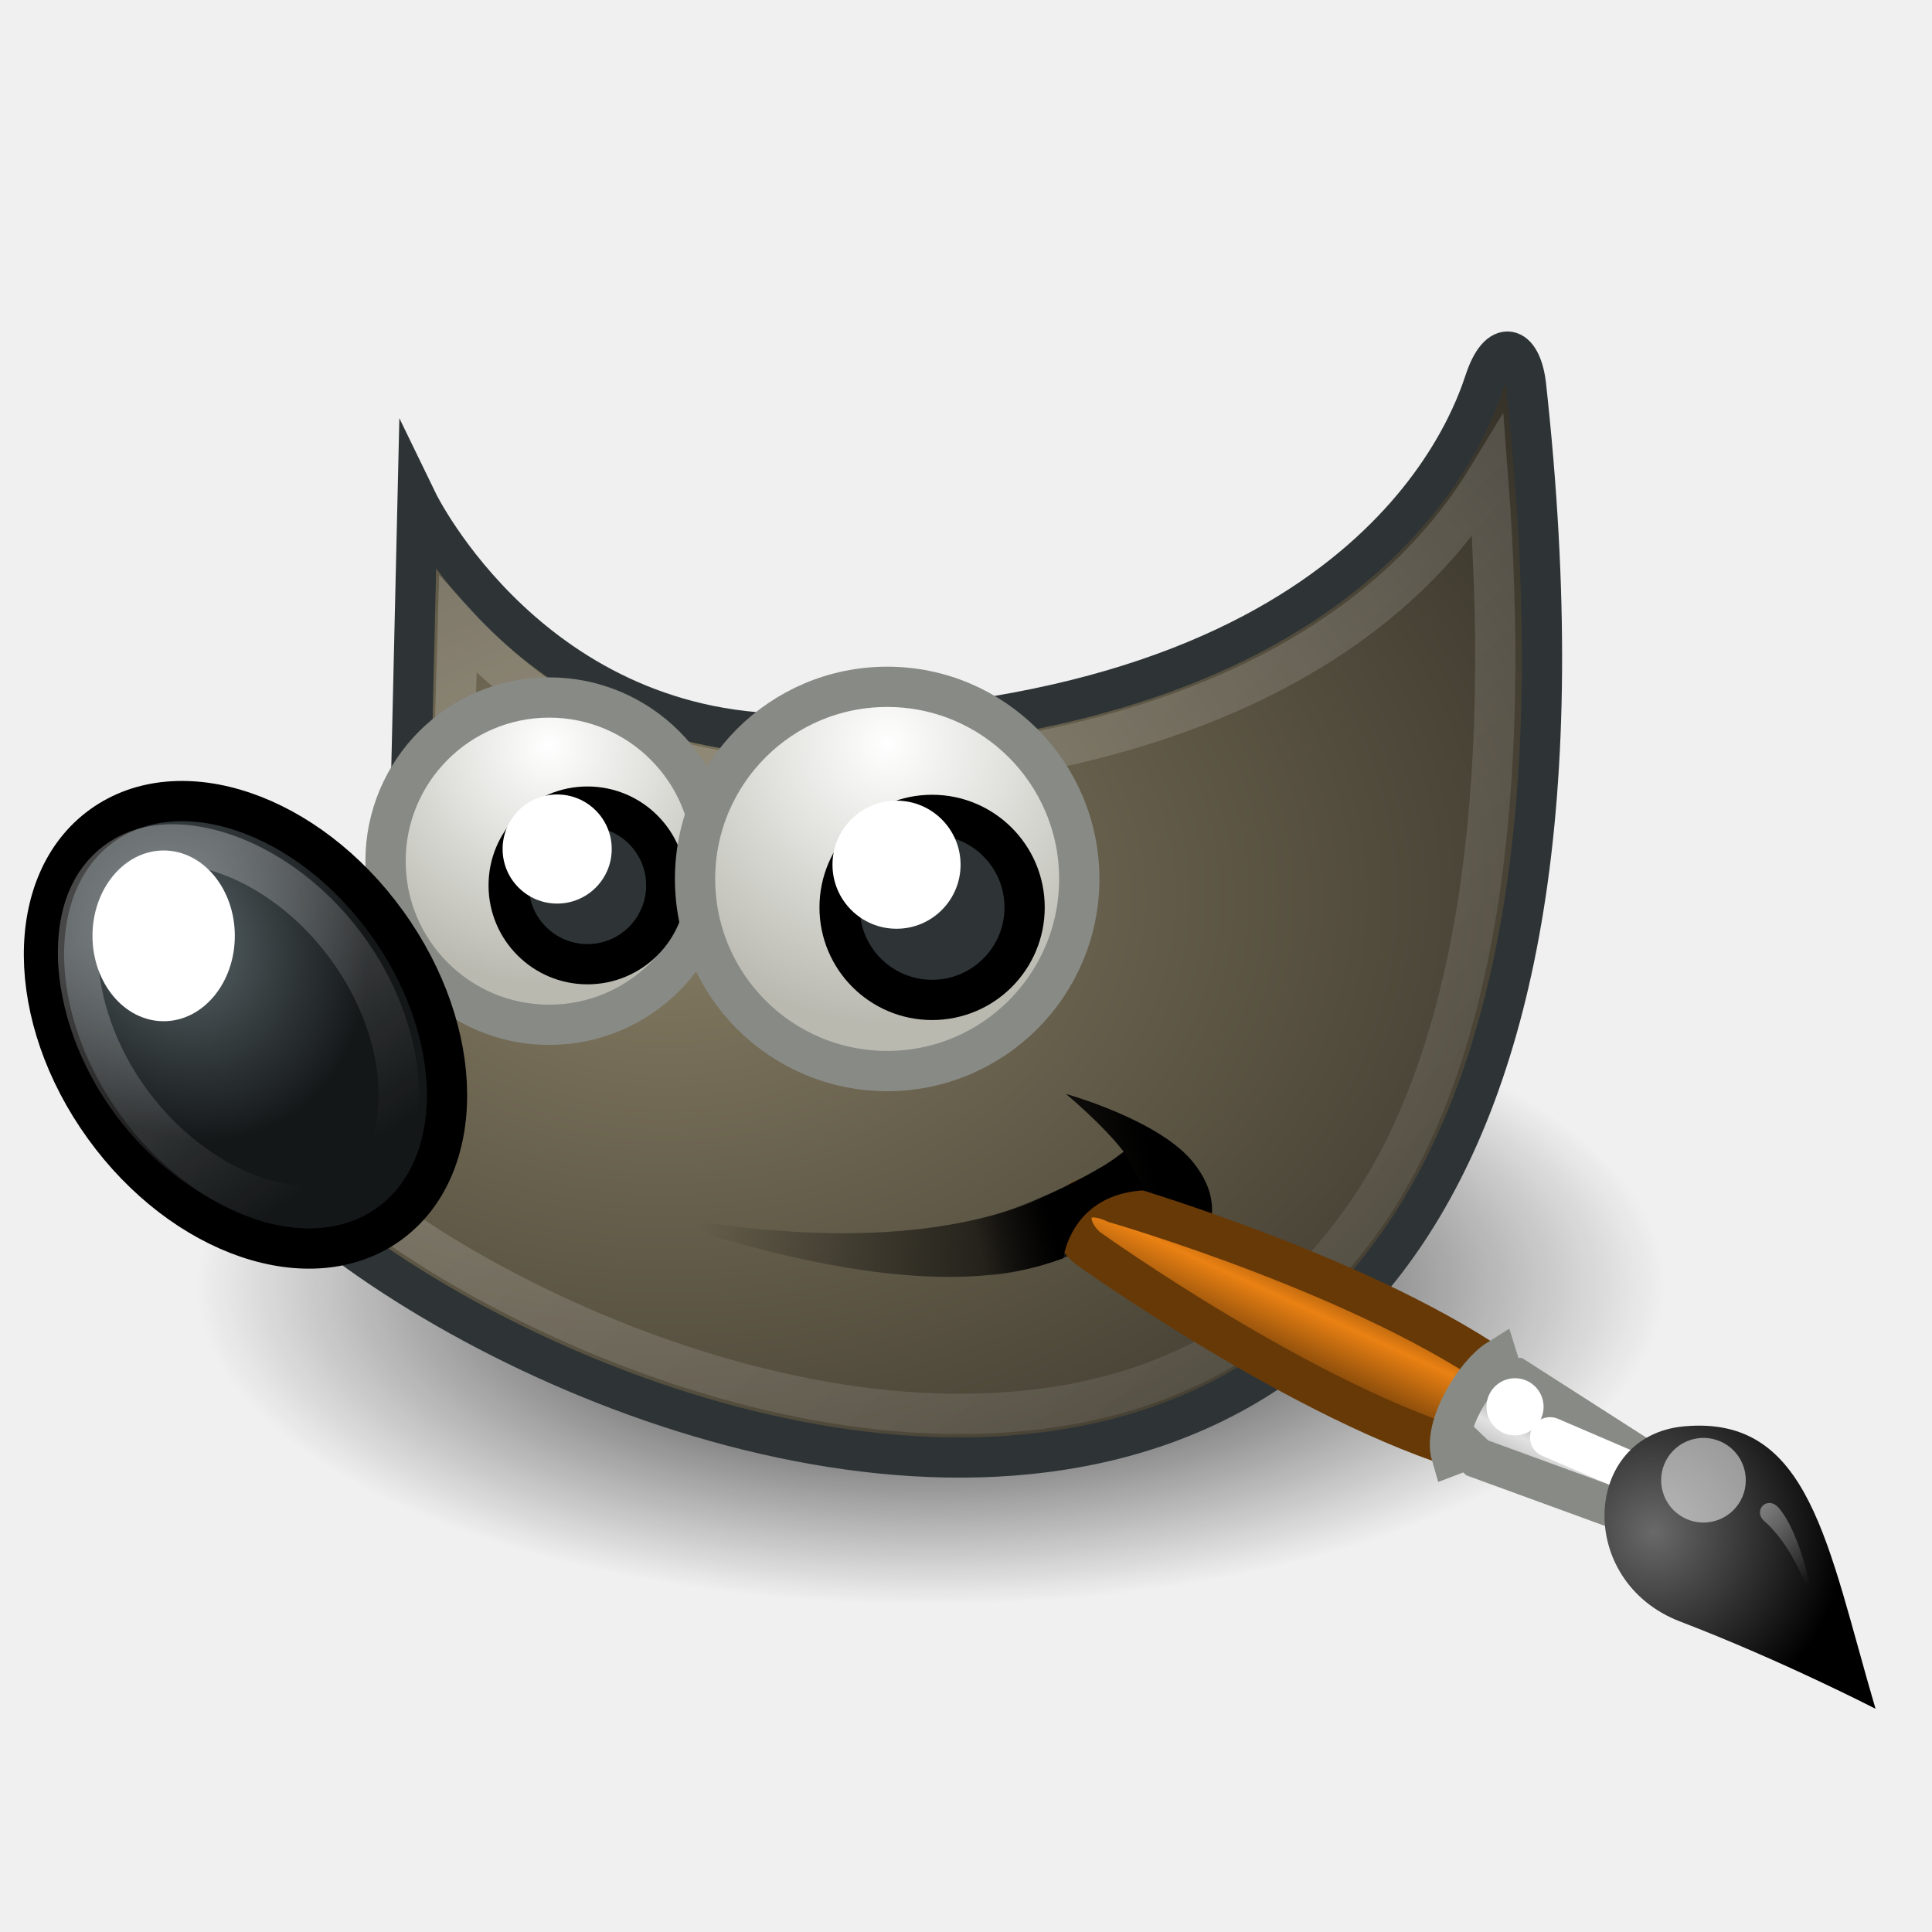
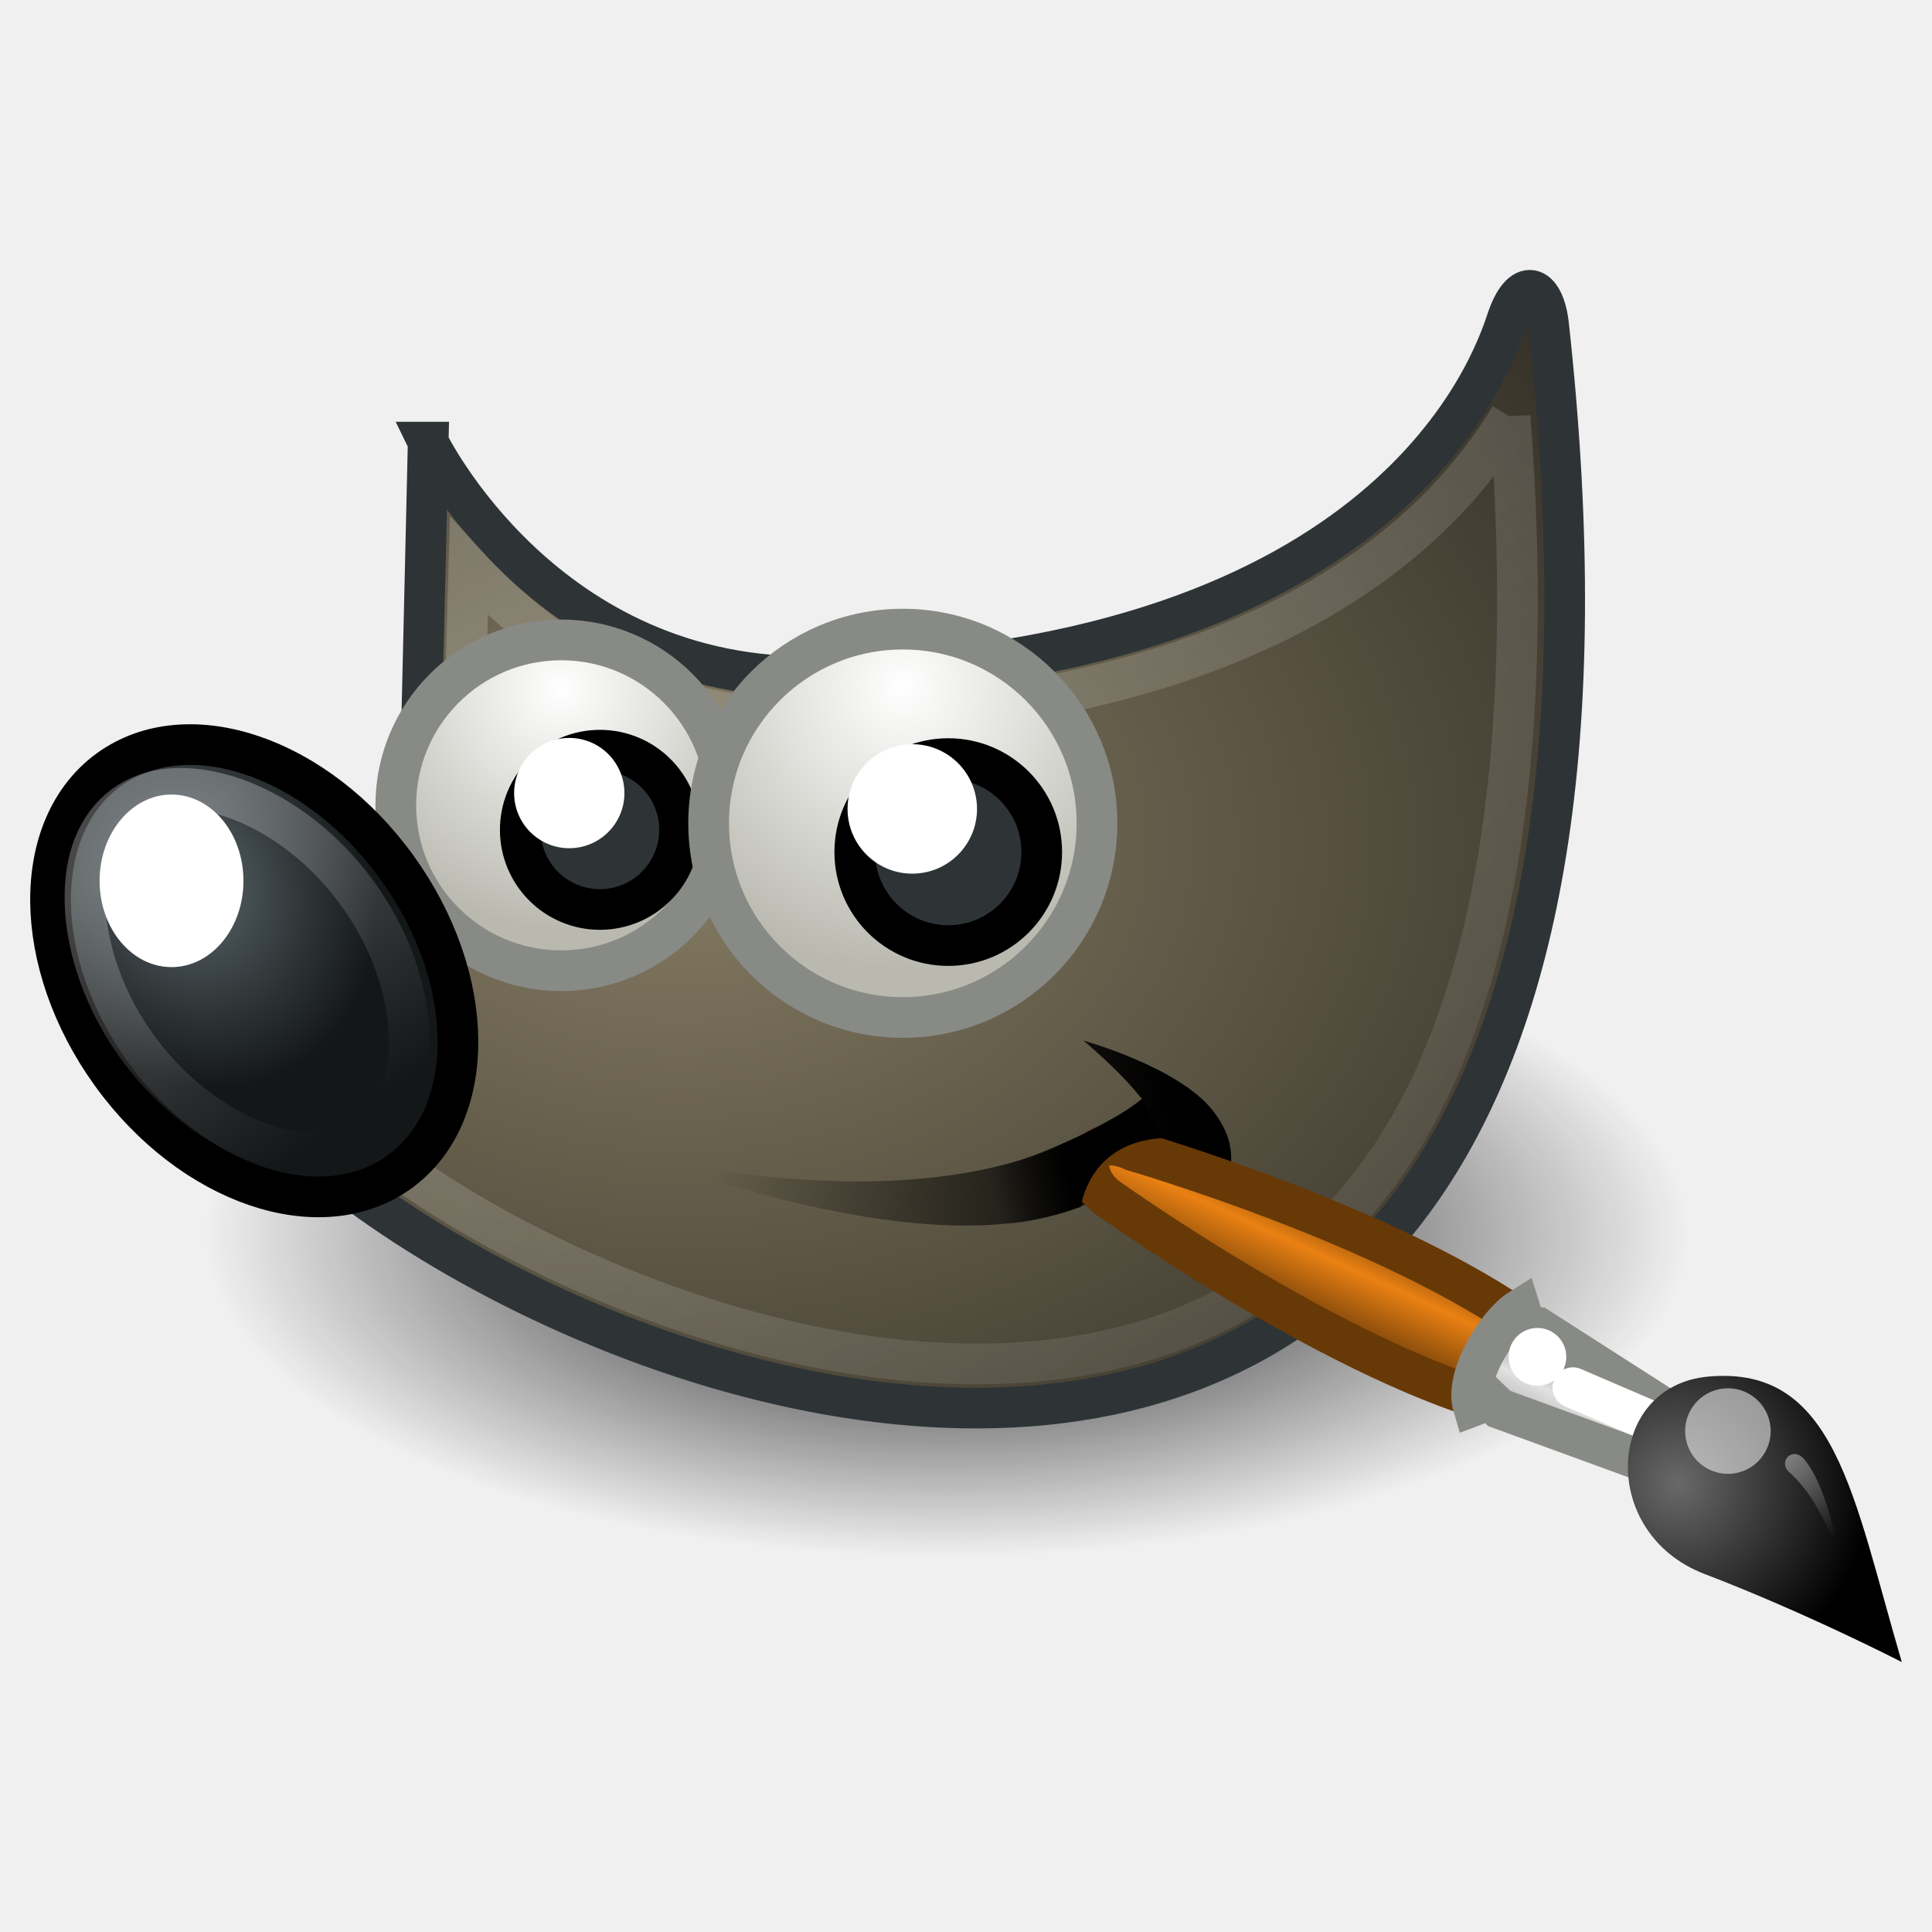
- <svg xmlns="http://www.w3.org/2000/svg" xmlns:xlink="http://www.w3.org/1999/xlink" version="1.0" width="48" height="48" id="svg11300">
+ <svg xmlns="http://www.w3.org/2000/svg" xmlns:xlink="http://www.w3.org/1999/xlink" version="1.0" width="128" height="128" id="svg11300">
  <defs id="defs3">
    <linearGradient id="linearGradient8542">
      <stop style="stop-color:#5b676b;stop-opacity:1" offset="0" id="stop8544" />
      <stop style="stop-color:#141718;stop-opacity:1" offset="1" id="stop8546" />
    </linearGradient>
    <linearGradient id="linearGradient8534">
      <stop style="stop-color:black;stop-opacity:1" offset="0" id="stop8536" />
      <stop style="stop-color:black;stop-opacity:0" offset="1" id="stop8538" />
    </linearGradient>
    <linearGradient id="linearGradient8524">
      <stop style="stop-color:white;stop-opacity:1" offset="0" id="stop8526" />
      <stop style="stop-color:white;stop-opacity:0" offset="1" id="stop8528" />
    </linearGradient>
    <linearGradient id="linearGradient2446">
      <stop style="stop-color:white;stop-opacity:1" offset="0" id="stop2448" />
      <stop style="stop-color:white;stop-opacity:0" offset="1" id="stop2450" />
    </linearGradient>
    <linearGradient x1="13.236" y1="37.752" x2="7.752" y2="42.282" id="linearGradient2452" xlink:href="#linearGradient2446" gradientUnits="userSpaceOnUse" gradientTransform="matrix(0.755165,0.395143,-0.395143,0.755165,-25.91245,6.532586)" />
    <linearGradient id="linearGradient6963">
      <stop style="stop-color:#696969;stop-opacity:1" offset="0" id="stop6965" />
      <stop style="stop-color:black;stop-opacity:1" offset="1" id="stop6967" />
    </linearGradient>
-     <radialGradient cx="15.415" cy="35.357" r="7.579" fx="15.415" fy="35.357" id="radialGradient6969" xlink:href="#linearGradient6963" gradientUnits="userSpaceOnUse" gradientTransform="matrix(1.572694,5.424952e-17,1.037922e-12,1.532639,-55.36682,-21.35823)" />
+     <radialGradient cx="15.415" cy="35.357" r="7.579" fx="15.415" fy="35.357" id="radialGradient6969" xlink:href="#linearGradient6963" gradientUnits="userSpaceOnUse" gradientTransform="matrix(1.572694,0,0,1.532639,-55.36682,-21.35823)" />
    <linearGradient id="linearGradient6939">
      <stop style="stop-color:#bdbdbd;stop-opacity:1" offset="0" id="stop6941" />
      <stop style="stop-color:#e2e2e2;stop-opacity:1" offset="0.333" id="stop6947" />
      <stop style="stop-color:#a3a3a3;stop-opacity:1" offset="0.667" id="stop6949" />
      <stop style="stop-color:#ddd;stop-opacity:1" offset="1" id="stop6943" />
    </linearGradient>
    <linearGradient x1="19.395" y1="30.001" x2="23.109" y2="33.439" id="linearGradient6945" xlink:href="#linearGradient6939" gradientUnits="userSpaceOnUse" gradientTransform="translate(-46.40695,-1.802856)" />
    <linearGradient id="linearGradient6951">
      <stop style="stop-color:#6e3d09;stop-opacity:1" offset="0" id="stop6953" />
      <stop style="stop-color:#ea8113;stop-opacity:1" offset="0.242" id="stop6959" />
      <stop style="stop-color:#5c3307;stop-opacity:1" offset="0.621" id="stop6961" />
      <stop style="stop-color:#e07c12;stop-opacity:1" offset="1" id="stop6955" />
    </linearGradient>
    <linearGradient x1="37.018" y1="19.24" x2="27.754" y2="11.182" id="linearGradient6957" xlink:href="#linearGradient6951" gradientUnits="userSpaceOnUse" gradientTransform="translate(-49.30496,1.877723)" />
    <linearGradient id="linearGradient6500">
      <stop style="stop-color:#857c63;stop-opacity:1" offset="0" id="stop6502" />
      <stop style="stop-color:#221f19;stop-opacity:1" offset="1" id="stop6504" />
    </linearGradient>
    <linearGradient id="linearGradient6492">
      <stop style="stop-color:black;stop-opacity:1" offset="0" id="stop6494" />
      <stop style="stop-color:black;stop-opacity:0" offset="1" id="stop6496" />
    </linearGradient>
    <linearGradient id="linearGradient6482">
      <stop style="stop-color:black;stop-opacity:1" offset="0" id="stop6484" />
      <stop style="stop-color:black;stop-opacity:0" offset="1" id="stop6486" />
    </linearGradient>
    <linearGradient id="linearGradient6468">
      <stop style="stop-color:white;stop-opacity:1" offset="0" id="stop6470" />
      <stop style="stop-color:#b9b9b0;stop-opacity:1" offset="1" id="stop6472" />
    </linearGradient>
    <linearGradient id="linearGradient6452">
      <stop style="stop-color:white;stop-opacity:1" offset="0" id="stop6454" />
      <stop style="stop-color:white;stop-opacity:0" offset="1" id="stop6456" />
    </linearGradient>
    <linearGradient x1="6.305" y1="23.362" x2="5.985" y2="31.57" id="linearGradient6458" xlink:href="#linearGradient6452" gradientUnits="userSpaceOnUse" />
-     <radialGradient cx="69.473" cy="19.598" r="3.515" fx="69.473" fy="19.598" id="radialGradient6474" xlink:href="#linearGradient6468" gradientUnits="userSpaceOnUse" gradientTransform="matrix(1.318488,1.207574e-15,-1.207574e-15,1.318488,-22.1264,-6.241691)" />
+     <radialGradient cx="69.473" cy="19.598" r="3.515" fx="69.473" fy="19.598" id="radialGradient6474" xlink:href="#linearGradient6468" gradientUnits="userSpaceOnUse" gradientTransform="matrix(1.318488,0,0,1.318488,-22.1264,-6.241691)" />
    <radialGradient cx="23" cy="33.938" r="18.25" fx="23" fy="33.938" id="radialGradient6498" xlink:href="#linearGradient6492" gradientUnits="userSpaceOnUse" gradientTransform="matrix(1,0,0,0.284247,0,24.29088)" />
    <linearGradient x1="14.969" y1="19.111" x2="39.525" y2="46.986" id="linearGradient8530" xlink:href="#linearGradient8524" gradientUnits="userSpaceOnUse" />
-     <radialGradient cx="6.024" cy="25.271" r="4.831" fx="6.024" fy="25.271" id="radialGradient8548" xlink:href="#linearGradient8542" gradientUnits="userSpaceOnUse" gradientTransform="matrix(0.916159,9.318684e-2,-0.108765,1.069309,3.253668,-3.029272)" />
+     <radialGradient cx="6.024" cy="25.271" r="4.831" fx="6.024" fy="25.271" id="radialGradient8548" xlink:href="#linearGradient8542" gradientUnits="userSpaceOnUse" gradientTransform="matrix(0.916159,0.09318684,-0.108765,1.069309,3.253668,-3.029272)" />
    <linearGradient x1="26.163" y1="30.543" x2="24.329" y2="30.985" id="linearGradient4330" xlink:href="#linearGradient8534" gradientUnits="userSpaceOnUse" />
    <linearGradient x1="32.35" y1="28.083" x2="21.213" y2="30.293" id="linearGradient4351" xlink:href="#linearGradient6482" gradientUnits="userSpaceOnUse" gradientTransform="translate(-3.836549,0.345971)" />
-     <radialGradient cx="18.558" cy="22.3" r="19.229" fx="18.558" fy="22.3" id="radialGradient4354" xlink:href="#linearGradient6500" gradientUnits="userSpaceOnUse" gradientTransform="matrix(1.77275,-1.847562e-16,1.351402e-16,1.29668,-16.3404,-6.615959)" />
-     <radialGradient cx="69.473" cy="19.598" r="3.515" fx="69.473" fy="19.598" id="radialGradient4363" xlink:href="#linearGradient6468" gradientUnits="userSpaceOnUse" gradientTransform="matrix(1.318488,1.207574e-15,-1.207574e-15,1.318488,-22.1264,-6.241691)" />
+     <radialGradient cx="18.558" cy="22.3" r="19.229" fx="18.558" fy="22.3" id="radialGradient4354" xlink:href="#linearGradient6500" gradientUnits="userSpaceOnUse" gradientTransform="matrix(1.77275,0,0,1.29668,-16.3404,-6.615959)" />
+     <radialGradient cx="69.473" cy="19.598" r="3.515" fx="69.473" fy="19.598" id="radialGradient4363" xlink:href="#linearGradient6468" gradientUnits="userSpaceOnUse" gradientTransform="matrix(1.318488,0,0,1.318488,-22.1264,-6.241691)" />
  </defs>
-   <g id="layer1">
-     <path d="M 41.25 33.938 A 18.25 5.188 0 1 1  4.75,33.938 A 18.25 5.188 0 1 1  41.25 33.938 z" transform="matrix(1,0,0,1.53012,0.125,-19.99096)" style="color:black;fill:url(#radialGradient6498);fill-opacity:1;fill-rule:evenodd;stroke:none;stroke-width:1;stroke-linecap:butt;stroke-linejoin:miter;marker:none;marker-start:none;marker-mid:none;marker-end:none;stroke-miterlimit:10;stroke-dasharray:none;stroke-dashoffset:0;stroke-opacity:1;visibility:visible;display:inline;overflow:visible" id="path6490" />
-     <path d="M 10.374,12.468 C 10.374,12.468 13.249,18.396 19.974,18.228 C 34.066,17.875 36.537,10.523 36.891,9.463 C 37.244,8.402 37.785,8.563 37.91,9.543 C 42.507,51.262 6.014,33.362 4.718,26.256 C 11.965,24.135 10.198,20.069 10.198,20.069 L 10.374,12.468 z " style="color:black;fill:url(#radialGradient4354);fill-opacity:1;fill-rule:evenodd;stroke:#2e3436;stroke-width:1;stroke-linecap:butt;stroke-linejoin:miter;marker:none;marker-start:none;marker-mid:none;marker-end:none;stroke-miterlimit:10;stroke-dasharray:none;stroke-dashoffset:0;stroke-opacity:1;visibility:visible;display:inline;overflow:visible" id="path4323" />
-     <path d="M 15.738,30.066 C 22.477,31.414 25.908,30.164 27.917,28.613 C 27.387,27.928 26.481,27.177 26.481,27.177 C 26.481,27.177 28.834,27.831 29.663,28.901 C 30.489,29.967 29.969,30.624 29.753,31.989 C 29.272,30.79 28.373,30.341 28.252,29.865 C 26.445,32.361 21.945,32.258 15.738,30.066 z " style="color:black;fill:url(#linearGradient4351);fill-opacity:1;fill-rule:evenodd;stroke:none;stroke-width:1;stroke-linecap:butt;stroke-linejoin:miter;marker:none;marker-start:none;marker-mid:none;marker-end:none;stroke-miterlimit:10;stroke-dasharray:none;stroke-dashoffset:0;stroke-opacity:1;visibility:visible;display:inline;overflow:visible" id="path6480" />
-     <path d="M 36.969,11.844 C 36.407,12.771 35.562,13.877 34.281,14.938 C 31.649,17.117 27.231,19.1 20,19.281 C 15.776,19.386 13.047,17.347 11.375,15.531 L 11.25,20 C 11.386,20.419 11.665,21.39 11.188,22.719 C 10.673,24.148 9.033,25.61 6.219,26.719 C 6.469,27.241 6.714,27.762 7.469,28.5 C 8.497,29.505 9.926,30.588 11.625,31.562 C 15.023,33.511 19.427,35.056 23.531,35.125 C 27.636,35.194 31.388,33.89 33.969,30.125 C 36.347,26.654 37.651,20.777 36.969,11.844 z " style="opacity:0.185;color:black;fill:none;fill-opacity:1;fill-rule:evenodd;stroke:url(#linearGradient8530);stroke-width:1;stroke-linecap:butt;stroke-linejoin:miter;marker:none;marker-start:none;marker-mid:none;marker-end:none;stroke-miterlimit:10;stroke-dasharray:none;stroke-dashoffset:0;stroke-opacity:1;visibility:visible;display:inline;overflow:visible" id="path8520" />
-     <path d="M 72.655 21.837 A 3.182 3.182 0 1 1  66.291,21.837 A 3.182 3.182 0 1 1  72.655 21.837 z" transform="matrix(1.277778,0,0,1.277778,-75.12661,-6.507784)" style="color:black;fill:url(#radialGradient4363);fill-opacity:1;fill-rule:evenodd;stroke:#888a85;stroke-width:0.783;stroke-linecap:butt;stroke-linejoin:miter;marker:none;marker-start:none;marker-mid:none;marker-end:none;stroke-miterlimit:10;stroke-dasharray:none;stroke-dashoffset:0;stroke-opacity:1;visibility:visible;display:inline;overflow:visible" id="path4357" />
-     <path d="M 10.43 27.229 A 4.331 6.099 0 1 1  1.768,27.229 A 4.331 6.099 0 1 1  10.43 27.229 z" transform="matrix(0.810984,-0.585069,0.585069,0.810984,-14.77791,6.947121)" style="color:black;fill:url(#radialGradient8548);fill-opacity:1;fill-rule:evenodd;stroke:black;stroke-width:1;stroke-linecap:butt;stroke-linejoin:miter;marker:none;marker-start:none;marker-mid:none;marker-end:none;stroke-miterlimit:10;stroke-dasharray:none;stroke-dashoffset:0;stroke-opacity:1;visibility:visible;display:inline;overflow:visible" id="path5198" />
-     <path d="M 24.042 21.837 A 2.298 2.298 0 1 1  19.445,21.837 A 2.298 2.298 0 1 1  24.042 21.837 z" transform="matrix(0.851852,0,0,0.851852,-3.926759,3.395528)" style="color:black;fill:#2e3436;fill-opacity:1;fill-rule:evenodd;stroke:black;stroke-width:1.174;stroke-linecap:butt;stroke-linejoin:miter;marker:none;marker-start:none;marker-mid:none;marker-end:none;stroke-miterlimit:10;stroke-dasharray:none;stroke-dashoffset:0;stroke-opacity:1;visibility:visible;display:inline;overflow:visible" id="path4359" />
-     <path d="M 6.094,22.156 C 5.296,22.156 4.541,22.602 3.906,23.5 C 3.272,24.398 2.812,25.734 2.812,27.219 C 2.812,28.703 3.272,30.04 3.906,30.938 C 4.541,31.835 5.296,32.281 6.094,32.281 C 6.892,32.281 7.671,31.805 8.312,30.906 C 8.954,30.008 9.406,28.7 9.406,27.219 C 9.406,25.737 8.954,24.43 8.312,23.531 C 7.671,22.633 6.892,22.156 6.094,22.156 z " transform="matrix(0.800389,-0.599481,0.599481,0.800389,-15.2744,7.32784)" style="opacity:0.281;color:black;fill:none;fill-opacity:1;fill-rule:evenodd;stroke:url(#linearGradient6458);stroke-width:1;stroke-linecap:butt;stroke-linejoin:miter;marker:none;marker-start:none;marker-mid:none;marker-end:none;stroke-miterlimit:10;stroke-dasharray:none;stroke-dashoffset:0;stroke-opacity:1;visibility:visible;display:inline;overflow:visible" id="path6450" />
-     <path d="M 5.834 23.251 A 1.768 2.121 0 1 1  2.298,23.251 A 1.768 2.121 0 1 1  5.834 23.251 z" style="color:black;fill:white;fill-opacity:1;fill-rule:evenodd;stroke:none;stroke-width:1;stroke-linecap:butt;stroke-linejoin:miter;marker:none;marker-start:none;marker-mid:none;marker-end:none;stroke-miterlimit:10;stroke-dasharray:none;stroke-dashoffset:0;stroke-opacity:1;visibility:visible;display:inline;overflow:visible" id="path6446" />
-     <path d="M 23.158 20.953 A 1.768 1.768 0 1 1  19.622,20.953 A 1.768 1.768 0 1 1  23.158 20.953 z" transform="matrix(0.766666,0,0,0.766666,-2.556414,5.029841)" style="color:black;fill:white;fill-opacity:1;fill-rule:evenodd;stroke:none;stroke-width:1;stroke-linecap:butt;stroke-linejoin:miter;marker:none;marker-start:none;marker-mid:none;marker-end:none;stroke-miterlimit:10;stroke-dasharray:none;stroke-dashoffset:0;stroke-opacity:1;visibility:visible;display:inline;overflow:visible" id="path4361" />
-     <path d="M 72.655 21.837 A 3.182 3.182 0 1 1  66.291,21.837 A 3.182 3.182 0 1 1  72.655 21.837 z" transform="matrix(1.5,0,0,1.5,-82.16821,-10.91852)" style="color:black;fill:url(#radialGradient6474);fill-opacity:1;fill-rule:evenodd;stroke:#888a85;stroke-width:0.667;stroke-linecap:butt;stroke-linejoin:miter;marker:none;marker-start:none;marker-mid:none;marker-end:none;stroke-miterlimit:10;stroke-dasharray:none;stroke-dashoffset:0;stroke-opacity:1;visibility:visible;display:inline;overflow:visible" id="path6462" />
-     <path d="M 24.042 21.837 A 2.298 2.298 0 1 1  19.445,21.837 A 2.298 2.298 0 1 1  24.042 21.837 z" transform="translate(1.414216,0.707108)" style="color:black;fill:#2e3436;fill-opacity:1;fill-rule:evenodd;stroke:black;stroke-width:1;stroke-linecap:butt;stroke-linejoin:miter;marker:none;marker-start:none;marker-mid:none;marker-end:none;stroke-miterlimit:10;stroke-dasharray:none;stroke-dashoffset:0;stroke-opacity:1;visibility:visible;display:inline;overflow:visible" id="path6464" />
-     <path d="M 23.158 20.953 A 1.768 1.768 0 1 1  19.622,20.953 A 1.768 1.768 0 1 1  23.158 20.953 z" transform="matrix(0.9,0,0,0.9,3.022883,2.625648)" style="color:black;fill:white;fill-opacity:1;fill-rule:evenodd;stroke:none;stroke-width:1;stroke-linecap:butt;stroke-linejoin:miter;marker:none;marker-start:none;marker-mid:none;marker-end:none;stroke-miterlimit:10;stroke-dasharray:none;stroke-dashoffset:0;stroke-opacity:1;visibility:visible;display:inline;overflow:visible" id="path6466" />
+   <g id="layer1" transform="matrix(2.695352,0,0,2.695352,0.4046129,-4.312273)">
+     <path d="m 41.25,33.938 a 18.25,5.188 0 1 1 -36.5,0 18.25,5.188 0 1 1 36.5,0 z" transform="matrix(1,0,0,1.53012,0.125,-19.99096)" style="color:#000000;fill:url(#radialGradient6498);fill-opacity:1;fill-rule:evenodd;stroke:none;stroke-width:1;marker:none;visibility:visible;display:inline;overflow:visible" id="path6490" />
+     <path d="m 10.374,12.468 c 0,0 2.875,5.928 9.599,5.76 C 34.066,17.875 36.537,10.523 36.891,9.463 37.244,8.402 37.785,8.563 37.91,9.543 42.507,51.262 6.014,33.362 4.718,26.256 11.965,24.135 10.198,20.069 10.198,20.069 l 0.177,-7.601 z" style="color:#000000;fill:url(#radialGradient4354);fill-opacity:1;fill-rule:evenodd;stroke:#2e3436;stroke-width:1;stroke-linecap:butt;stroke-linejoin:miter;stroke-miterlimit:10;stroke-opacity:1;stroke-dasharray:none;stroke-dashoffset:0;marker:none;visibility:visible;display:inline;overflow:visible" id="path4323" />
+     <path d="m 15.738,30.066 c 6.739,1.348 10.171,0.098 12.179,-1.453 -0.53,-0.685 -1.436,-1.436 -1.436,-1.436 0,0 2.353,0.654 3.182,1.724 0.826,1.067 0.307,1.724 0.091,3.088 -0.481,-1.199 -1.38,-1.648 -1.502,-2.124 -1.806,2.497 -6.306,2.393 -12.514,0.201 z" style="color:#000000;fill:url(#linearGradient4351);fill-opacity:1;fill-rule:evenodd;stroke:none;stroke-width:1;marker:none;visibility:visible;display:inline;overflow:visible" id="path6480" />
+     <path d="m 36.969,11.844 c -0.562,0.927 -1.406,2.033 -2.688,3.094 -2.632,2.179 -7.051,4.162 -14.281,4.344 -4.224,0.105 -6.953,-1.934 -8.625,-3.75 L 11.25,20 c 0.136,0.419 0.415,1.39 -0.062,2.719 -0.514,1.429 -2.155,2.891 -4.969,4 0.25,0.522 0.495,1.044 1.25,1.781 1.028,1.005 2.457,2.088 4.156,3.062 3.398,1.949 7.802,3.493 11.906,3.562 4.105,0.069 7.857,-1.235 10.438,-5 2.379,-3.471 3.682,-9.348 3,-18.281 z" style="opacity:0.185;color:#000000;fill:none;stroke:url(#linearGradient8530);stroke-width:1;stroke-linecap:butt;stroke-linejoin:miter;stroke-miterlimit:10;stroke-opacity:1;stroke-dasharray:none;stroke-dashoffset:0;marker:none;visibility:visible;display:inline;overflow:visible" id="path8520" />
+     <path d="m 72.655,21.837 a 3.182,3.182 0 1 1 -6.364,0 3.182,3.182 0 1 1 6.364,0 z" transform="matrix(1.277778,0,0,1.277778,-75.12661,-6.507784)" style="color:#000000;fill:url(#radialGradient4363);fill-opacity:1;fill-rule:evenodd;stroke:#888a85;stroke-width:0.783;stroke-linecap:butt;stroke-linejoin:miter;stroke-miterlimit:10;stroke-opacity:1;stroke-dasharray:none;stroke-dashoffset:0;marker:none;visibility:visible;display:inline;overflow:visible" id="path4357" />
+     <path d="m 10.43,27.229 a 4.331,6.099 0 1 1 -8.662,0 4.331,6.099 0 1 1 8.662,0 z" transform="matrix(0.810984,-0.585069,0.585069,0.810984,-14.77791,6.947121)" style="color:#000000;fill:url(#radialGradient8548);fill-opacity:1;fill-rule:evenodd;stroke:#000000;stroke-width:1;stroke-linecap:butt;stroke-linejoin:miter;stroke-miterlimit:10;stroke-opacity:1;stroke-dasharray:none;stroke-dashoffset:0;marker:none;visibility:visible;display:inline;overflow:visible" id="path5198" />
+     <path d="m 24.042,21.837 a 2.298,2.298 0 1 1 -4.596,0 2.298,2.298 0 1 1 4.596,0 z" transform="matrix(0.851852,0,0,0.851852,-3.926759,3.395528)" style="color:#000000;fill:#2e3436;fill-opacity:1;fill-rule:evenodd;stroke:#000000;stroke-width:1.174;stroke-linecap:butt;stroke-linejoin:miter;stroke-miterlimit:10;stroke-opacity:1;stroke-dasharray:none;stroke-dashoffset:0;marker:none;visibility:visible;display:inline;overflow:visible" id="path4359" />
+     <path d="m 6.094,22.156 c -0.798,0 -1.553,0.446 -2.188,1.344 -0.634,0.898 -1.094,2.234 -1.094,3.719 0,1.485 0.459,2.821 1.094,3.719 0.634,0.898 1.389,1.344 2.188,1.344 0.798,0 1.577,-0.476 2.219,-1.375 0.641,-0.899 1.094,-2.206 1.094,-3.688 0,-1.481 -0.452,-2.789 -1.094,-3.688 -0.641,-0.899 -1.421,-1.375 -2.219,-1.375 z" transform="matrix(0.800389,-0.599481,0.599481,0.800389,-15.2744,7.32784)" style="opacity:0.281;color:#000000;fill:none;stroke:url(#linearGradient6458);stroke-width:1;stroke-linecap:butt;stroke-linejoin:miter;stroke-miterlimit:10;stroke-opacity:1;stroke-dasharray:none;stroke-dashoffset:0;marker:none;visibility:visible;display:inline;overflow:visible" id="path6450" />
+     <path d="m 5.834,23.251 a 1.768,2.121 0 1 1 -3.536,0 1.768,2.121 0 1 1 3.536,0 z" style="color:#000000;fill:#ffffff;fill-opacity:1;fill-rule:evenodd;stroke:none;stroke-width:1;marker:none;visibility:visible;display:inline;overflow:visible" id="path6446" />
+     <path d="m 23.158,20.953 a 1.768,1.768 0 1 1 -3.536,0 1.768,1.768 0 1 1 3.536,0 z" transform="matrix(0.766666,0,0,0.766666,-2.556414,5.029841)" style="color:#000000;fill:#ffffff;fill-opacity:1;fill-rule:evenodd;stroke:none;stroke-width:1;marker:none;visibility:visible;display:inline;overflow:visible" id="path4361" />
+     <path d="m 72.655,21.837 a 3.182,3.182 0 1 1 -6.364,0 3.182,3.182 0 1 1 6.364,0 z" transform="matrix(1.5,0,0,1.5,-82.16821,-10.91852)" style="color:#000000;fill:url(#radialGradient6474);fill-opacity:1;fill-rule:evenodd;stroke:#888a85;stroke-width:0.667;stroke-linecap:butt;stroke-linejoin:miter;stroke-miterlimit:10;stroke-opacity:1;stroke-dasharray:none;stroke-dashoffset:0;marker:none;visibility:visible;display:inline;overflow:visible" id="path6462" />
+     <path d="m 24.042,21.837 a 2.298,2.298 0 1 1 -4.596,0 2.298,2.298 0 1 1 4.596,0 z" transform="translate(1.414216,0.707108)" style="color:#000000;fill:#2e3436;fill-opacity:1;fill-rule:evenodd;stroke:#000000;stroke-width:1;stroke-linecap:butt;stroke-linejoin:miter;stroke-miterlimit:10;stroke-opacity:1;stroke-dasharray:none;stroke-dashoffset:0;marker:none;visibility:visible;display:inline;overflow:visible" id="path6464" />
+     <path d="m 23.158,20.953 a 1.768,1.768 0 1 1 -3.536,0 1.768,1.768 0 1 1 3.536,0 z" transform="matrix(0.9,0,0,0.9,3.022883,2.625648)" style="color:#000000;fill:#ffffff;fill-opacity:1;fill-rule:evenodd;stroke:none;stroke-width:1;marker:none;visibility:visible;display:inline;overflow:visible" id="path6466" />
    <g transform="matrix(-0.114852,-0.389864,0.389864,-0.114852,24.71507,29.68942)" id="g8463">
-       <path d="M -23.364,23.568 L -19.654,27.038 C -11.307,20.657 -2.56,6.938 -2.56,6.938 C -0.584,4.696 -2.677,3.188 -4.725,4.54 C -4.725,4.54 -17.695,14.655 -23.364,23.568 z " style="opacity:1;color:black;fill:url(#linearGradient6957);fill-opacity:1;fill-rule:nonzero;stroke:#673907;stroke-width:2.46;stroke-linecap:round;stroke-linejoin:miter;marker:none;marker-start:none;marker-mid:none;marker-end:none;stroke-miterlimit:4;stroke-dasharray:none;stroke-dashoffset:0;stroke-opacity:1;visibility:visible;display:inline;overflow:visible" id="path6937" />
-       <path d="M -30.45,32.814 L -28.203,34.748 L -19.711,27.381 L -19.436,26.675 L -18.341,26.657 C -18.779,25.095 -21.283,22.274 -23.158,22.274 L -23.076,23.364 L -23.746,23.744 L -30.45,32.814 z " style="opacity:1;color:black;fill:url(#linearGradient6945);fill-opacity:1;fill-rule:nonzero;stroke:#888a85;stroke-width:2.46;stroke-linecap:round;stroke-linejoin:miter;marker:none;marker-start:none;marker-mid:none;marker-end:none;stroke-miterlimit:4;stroke-dasharray:none;stroke-dashoffset:0;stroke-opacity:1;visibility:visible;display:inline;overflow:visible" id="path6935" />
-       <path d="M -23.801,28.377 L -28.166,33.643" style="opacity:1;color:black;fill:none;fill-opacity:1;fill-rule:nonzero;stroke:white;stroke-width:2.46;stroke-linecap:round;stroke-linejoin:round;marker:none;marker-start:none;marker-mid:none;marker-end:none;stroke-miterlimit:4;stroke-dasharray:none;stroke-dashoffset:0;stroke-opacity:1;visibility:visible;display:inline;overflow:visible" id="path6985" />
-       <path d="M -45.341,42.77 C -34.897,42.77 -26.971,44.014 -25.471,36.415 C -24.261,30.292 -32.681,27.358 -36.853,32.824 C -40.873,38.09 -45.341,42.77 -45.341,42.77 z " style="opacity:1;color:black;fill:url(#radialGradient6969);fill-opacity:1;fill-rule:nonzero;stroke:none;stroke-width:0.2;stroke-linecap:round;stroke-linejoin:miter;marker:none;marker-start:none;marker-mid:none;marker-end:none;stroke-miterlimit:4;stroke-dasharray:none;stroke-dashoffset:0;stroke-opacity:1;visibility:visible;display:inline;overflow:visible" id="path6933" />
-       <path d="M 8.875 37.75 A 1.25 1.25 0 1 1  6.375,37.75 A 1.25 1.25 0 1 1  8.875 37.75 z" transform="matrix(2.069903,-2.005828e-15,-1.697698e-15,2.069903,-44.75012,-41.50978)" style="opacity:0.528;color:black;fill:white;fill-opacity:1;fill-rule:nonzero;stroke:none;stroke-width:1;stroke-linecap:round;stroke-linejoin:miter;marker:none;marker-start:none;marker-mid:none;marker-end:none;stroke-miterlimit:4;stroke-dasharray:none;stroke-dashoffset:0;stroke-opacity:1;visibility:visible;display:inline;overflow:visible" id="path6971" />
-       <path d="M 8.875 37.75 A 1.25 1.25 0 1 1  6.375,37.75 A 1.25 1.25 0 1 1  8.875 37.75 z" transform="matrix(1.396669,6.090506e-16,8.67172e-16,1.396669,-32.05526,-25.87664)" style="opacity:1;color:black;fill:white;fill-opacity:1;fill-rule:nonzero;stroke:none;stroke-width:1;stroke-linecap:round;stroke-linejoin:miter;marker:none;marker-start:none;marker-mid:none;marker-end:none;stroke-miterlimit:4;stroke-dasharray:none;stroke-dashoffset:0;stroke-opacity:1;visibility:visible;display:inline;overflow:visible" id="path6983" />
-       <path d="M -38.544,40.909 C -38.544,40.909 -34.822,41.004 -32.427,39.497 C -31.58,38.964 -30.911,40.147 -31.933,40.585 C -34.141,41.529 -38.544,40.909 -38.544,40.909 z " style="opacity:0.428;color:black;fill:url(#linearGradient2452);fill-opacity:1;fill-rule:nonzero;stroke:none;stroke-width:1;stroke-linecap:round;stroke-linejoin:miter;marker:none;marker-start:none;marker-mid:none;marker-end:none;stroke-miterlimit:4;stroke-dasharray:none;stroke-dashoffset:0;stroke-opacity:1;visibility:visible;display:inline;overflow:visible" id="path1571" />
+       <path d="m -23.364,23.568 3.71,3.469 C -11.307,20.657 -2.56,6.938 -2.56,6.938 -0.584,4.696 -2.677,3.188 -4.725,4.54 c 0,0 -12.97,10.115 -18.639,19.028 z" style="color:#000000;fill:url(#linearGradient6957);fill-opacity:1;fill-rule:nonzero;stroke:#673907;stroke-width:2.46;stroke-linecap:round;stroke-linejoin:miter;stroke-miterlimit:4;stroke-opacity:1;stroke-dasharray:none;stroke-dashoffset:0;marker:none;visibility:visible;display:inline;overflow:visible" id="path6937" />
+       <path d="m -30.45,32.814 2.246,1.934 8.493,-7.367 0.275,-0.706 1.094,-0.018 c -0.438,-1.562 -2.942,-4.383 -4.817,-4.383 l 0.082,1.09 -0.67,0.38 -6.704,9.07 z" style="color:#000000;fill:url(#linearGradient6945);fill-opacity:1;fill-rule:nonzero;stroke:#888a85;stroke-width:2.46;stroke-linecap:round;stroke-linejoin:miter;stroke-miterlimit:4;stroke-opacity:1;stroke-dasharray:none;stroke-dashoffset:0;marker:none;visibility:visible;display:inline;overflow:visible" id="path6935" />
+       <path d="m -23.801,28.377 -4.365,5.266" style="color:#000000;fill:none;stroke:#ffffff;stroke-width:2.46;stroke-linecap:round;stroke-linejoin:round;stroke-miterlimit:4;stroke-opacity:1;stroke-dasharray:none;stroke-dashoffset:0;marker:none;visibility:visible;display:inline;overflow:visible" id="path6985" />
+       <path d="m -45.341,42.77 c 10.444,0 18.37,1.244 19.871,-6.355 1.209,-6.123 -7.211,-9.057 -11.383,-3.591 -4.019,5.266 -8.488,9.946 -8.488,9.946 z" style="color:#000000;fill:url(#radialGradient6969);fill-opacity:1;fill-rule:nonzero;stroke:none;stroke-width:0.2;marker:none;visibility:visible;display:inline;overflow:visible" id="path6933" />
+       <path d="m 8.875,37.75 a 1.25,1.25 0 1 1 -2.5,0 1.25,1.25 0 1 1 2.5,0 z" transform="matrix(2.069903,0,0,2.069903,-44.75012,-41.50978)" style="opacity:0.528;color:#000000;fill:#ffffff;fill-opacity:1;fill-rule:nonzero;stroke:none;stroke-width:1;marker:none;visibility:visible;display:inline;overflow:visible" id="path6971" />
+       <path d="m 8.875,37.75 a 1.25,1.25 0 1 1 -2.5,0 1.25,1.25 0 1 1 2.5,0 z" transform="matrix(1.396669,0,0,1.396669,-32.05526,-25.87664)" style="color:#000000;fill:#ffffff;fill-opacity:1;fill-rule:nonzero;stroke:none;stroke-width:1;marker:none;visibility:visible;display:inline;overflow:visible" id="path6983" />
+       <path d="m -38.544,40.909 c 0,0 3.722,0.094 6.117,-1.412 0.847,-0.533 1.516,0.65 0.494,1.087 -2.207,0.945 -6.61,0.325 -6.61,0.325 z" style="opacity:0.428;color:#000000;fill:url(#linearGradient2452);fill-opacity:1;fill-rule:nonzero;stroke:none;stroke-width:1;marker:none;visibility:visible;display:inline;overflow:visible" id="path1571" />
    </g>
-     <path d="M 23.003,31.737 C 24.5,31.88 25.853,31.464 26.415,31.262 C 26.513,30.707 26.952,29.641 28.461,29.571 L 27.931,28.643 C 27.931,28.643 25.964,29.991 23.865,30.389 L 23.003,31.737 z " style="color:black;fill:url(#linearGradient4330);fill-opacity:1;fill-rule:evenodd;stroke:none;stroke-width:1;stroke-linecap:butt;stroke-linejoin:miter;marker:none;marker-start:none;marker-mid:none;marker-end:none;stroke-miterlimit:10;stroke-dasharray:none;stroke-dashoffset:0;stroke-opacity:1;visibility:visible;display:inline;overflow:visible" id="path8532" />
+     <path d="m 23.003,31.737 c 1.497,0.143 2.85,-0.272 3.412,-0.474 0.098,-0.555 0.537,-1.621 2.046,-1.691 l -0.53,-0.928 c 0,0 -1.967,1.348 -4.066,1.746 l -0.862,1.348 z" style="color:#000000;fill:url(#linearGradient4330);fill-opacity:1;fill-rule:evenodd;stroke:none;stroke-width:1;marker:none;visibility:visible;display:inline;overflow:visible" id="path8532" />
  </g>
</svg>
